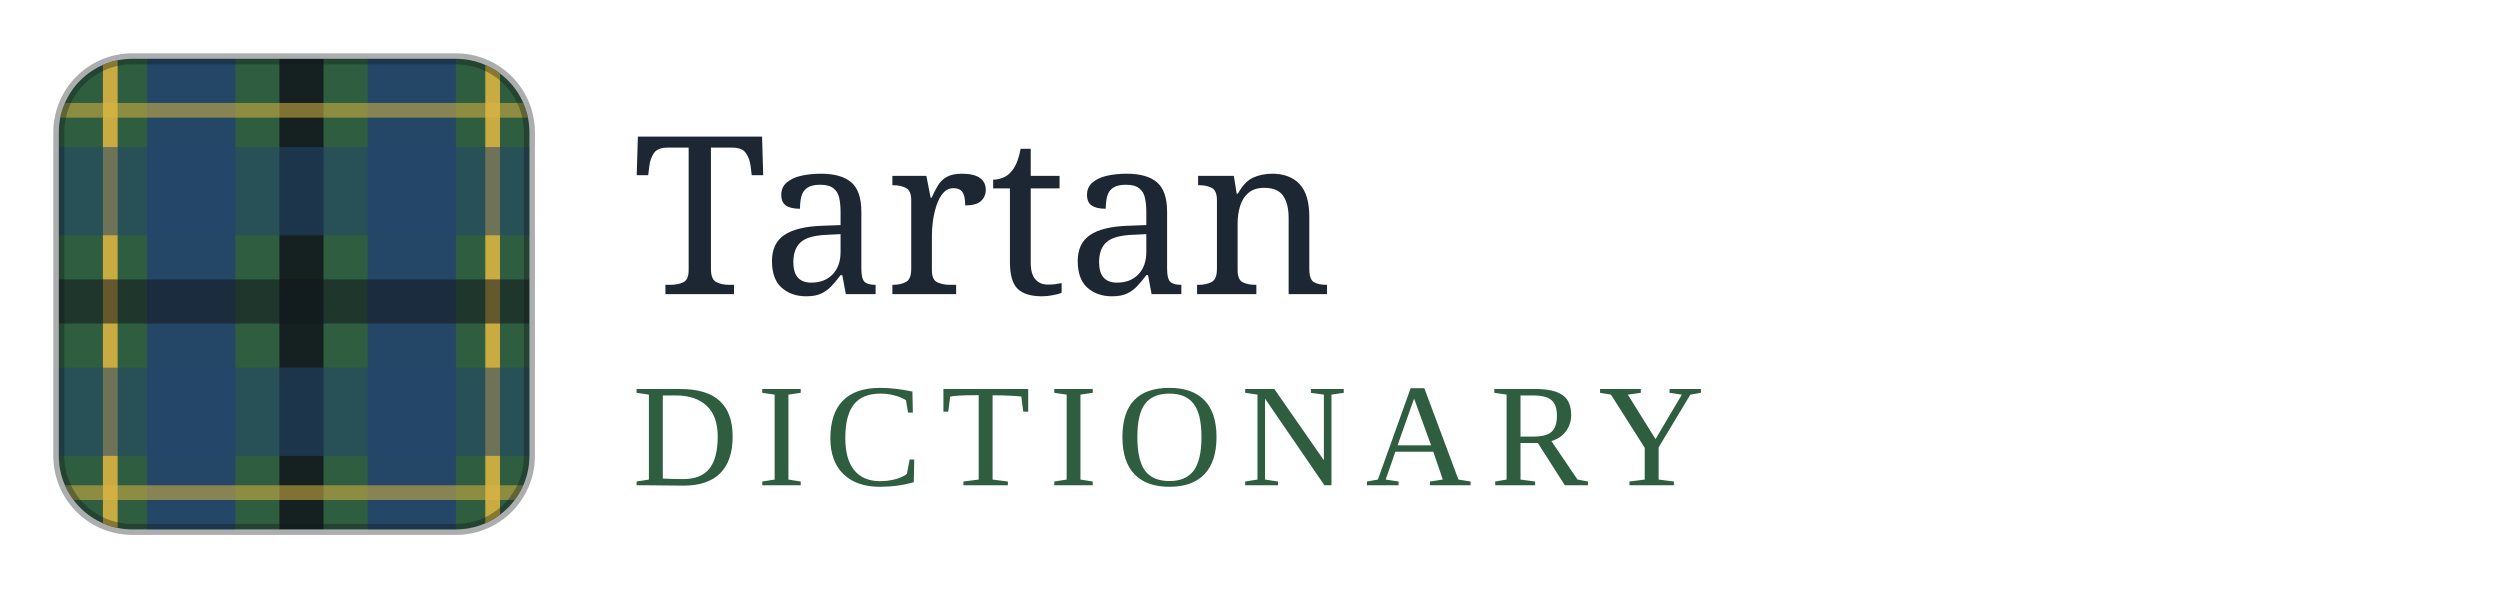
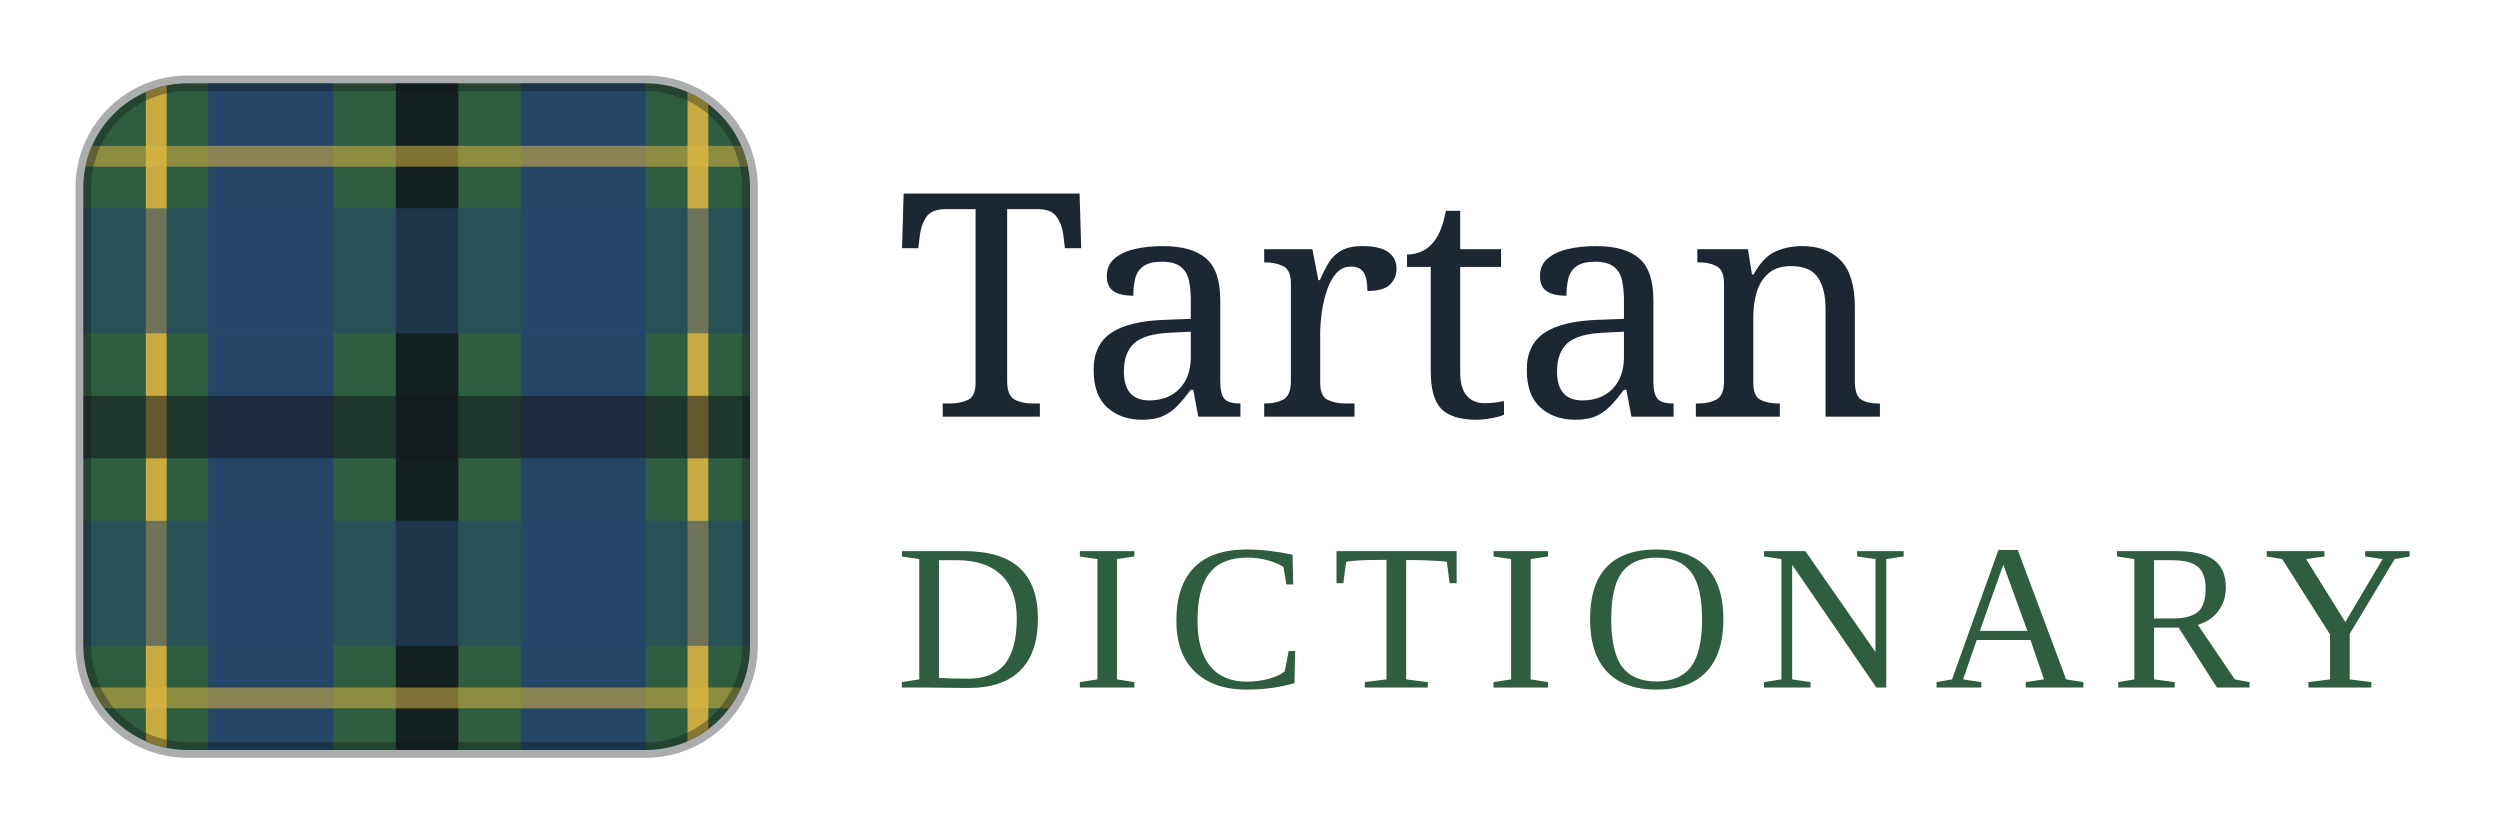
- <svg xmlns="http://www.w3.org/2000/svg" viewBox="0 0 340 80" role="img" aria-label="Tartan Dictionary">
+ <svg xmlns="http://www.w3.org/2000/svg" viewBox="0 0 240 80" role="img" aria-label="Tartan Dictionary">
  <defs>
    <clipPath id="swatch">
      <rect x="8" y="8" width="64" height="64" rx="10" />
    </clipPath>
  </defs>
  <g clip-path="url(#swatch)">
    <rect x="8" y="8" width="64" height="64" fill="#2f5d3f" />
    <g>
      <rect x="20" y="8" width="12" height="64" fill="#23456b" opacity=".9" />
      <rect x="50" y="8" width="12" height="64" fill="#23456b" opacity=".9" />
      <rect x="38" y="8" width="6" height="64" fill="#11161c" opacity=".85" />
      <rect x="14" y="8" width="2" height="64" fill="#d9b441" opacity=".9" />
      <rect x="66" y="8" width="2" height="64" fill="#d9b441" opacity=".9" />
    </g>
    <g opacity=".55">
      <rect x="8" y="20" width="64" height="12" fill="#23456b" />
      <rect x="8" y="50" width="64" height="12" fill="#23456b" />
      <rect x="8" y="38" width="64" height="6" fill="#11161c" />
      <rect x="8" y="14" width="64" height="2" fill="#d9b441" />
      <rect x="8" y="66" width="64" height="2" fill="#d9b441" />
    </g>
  </g>
  <rect x="8" y="8" width="64" height="64" rx="10" fill="none" stroke="#11161c" stroke-opacity=".35" stroke-width="1.5" />
  <text x="86" y="40" font-family="Motto, 'Brush Script MT', Georgia, serif" font-size="30" fill="#1d2733">Tartan</text>
  <text x="86" y="66" font-family="Georgia, 'Times New Roman', serif" font-size="20" letter-spacing="2.5" fill="#2f5d3f">DICTIONARY</text>
</svg>
